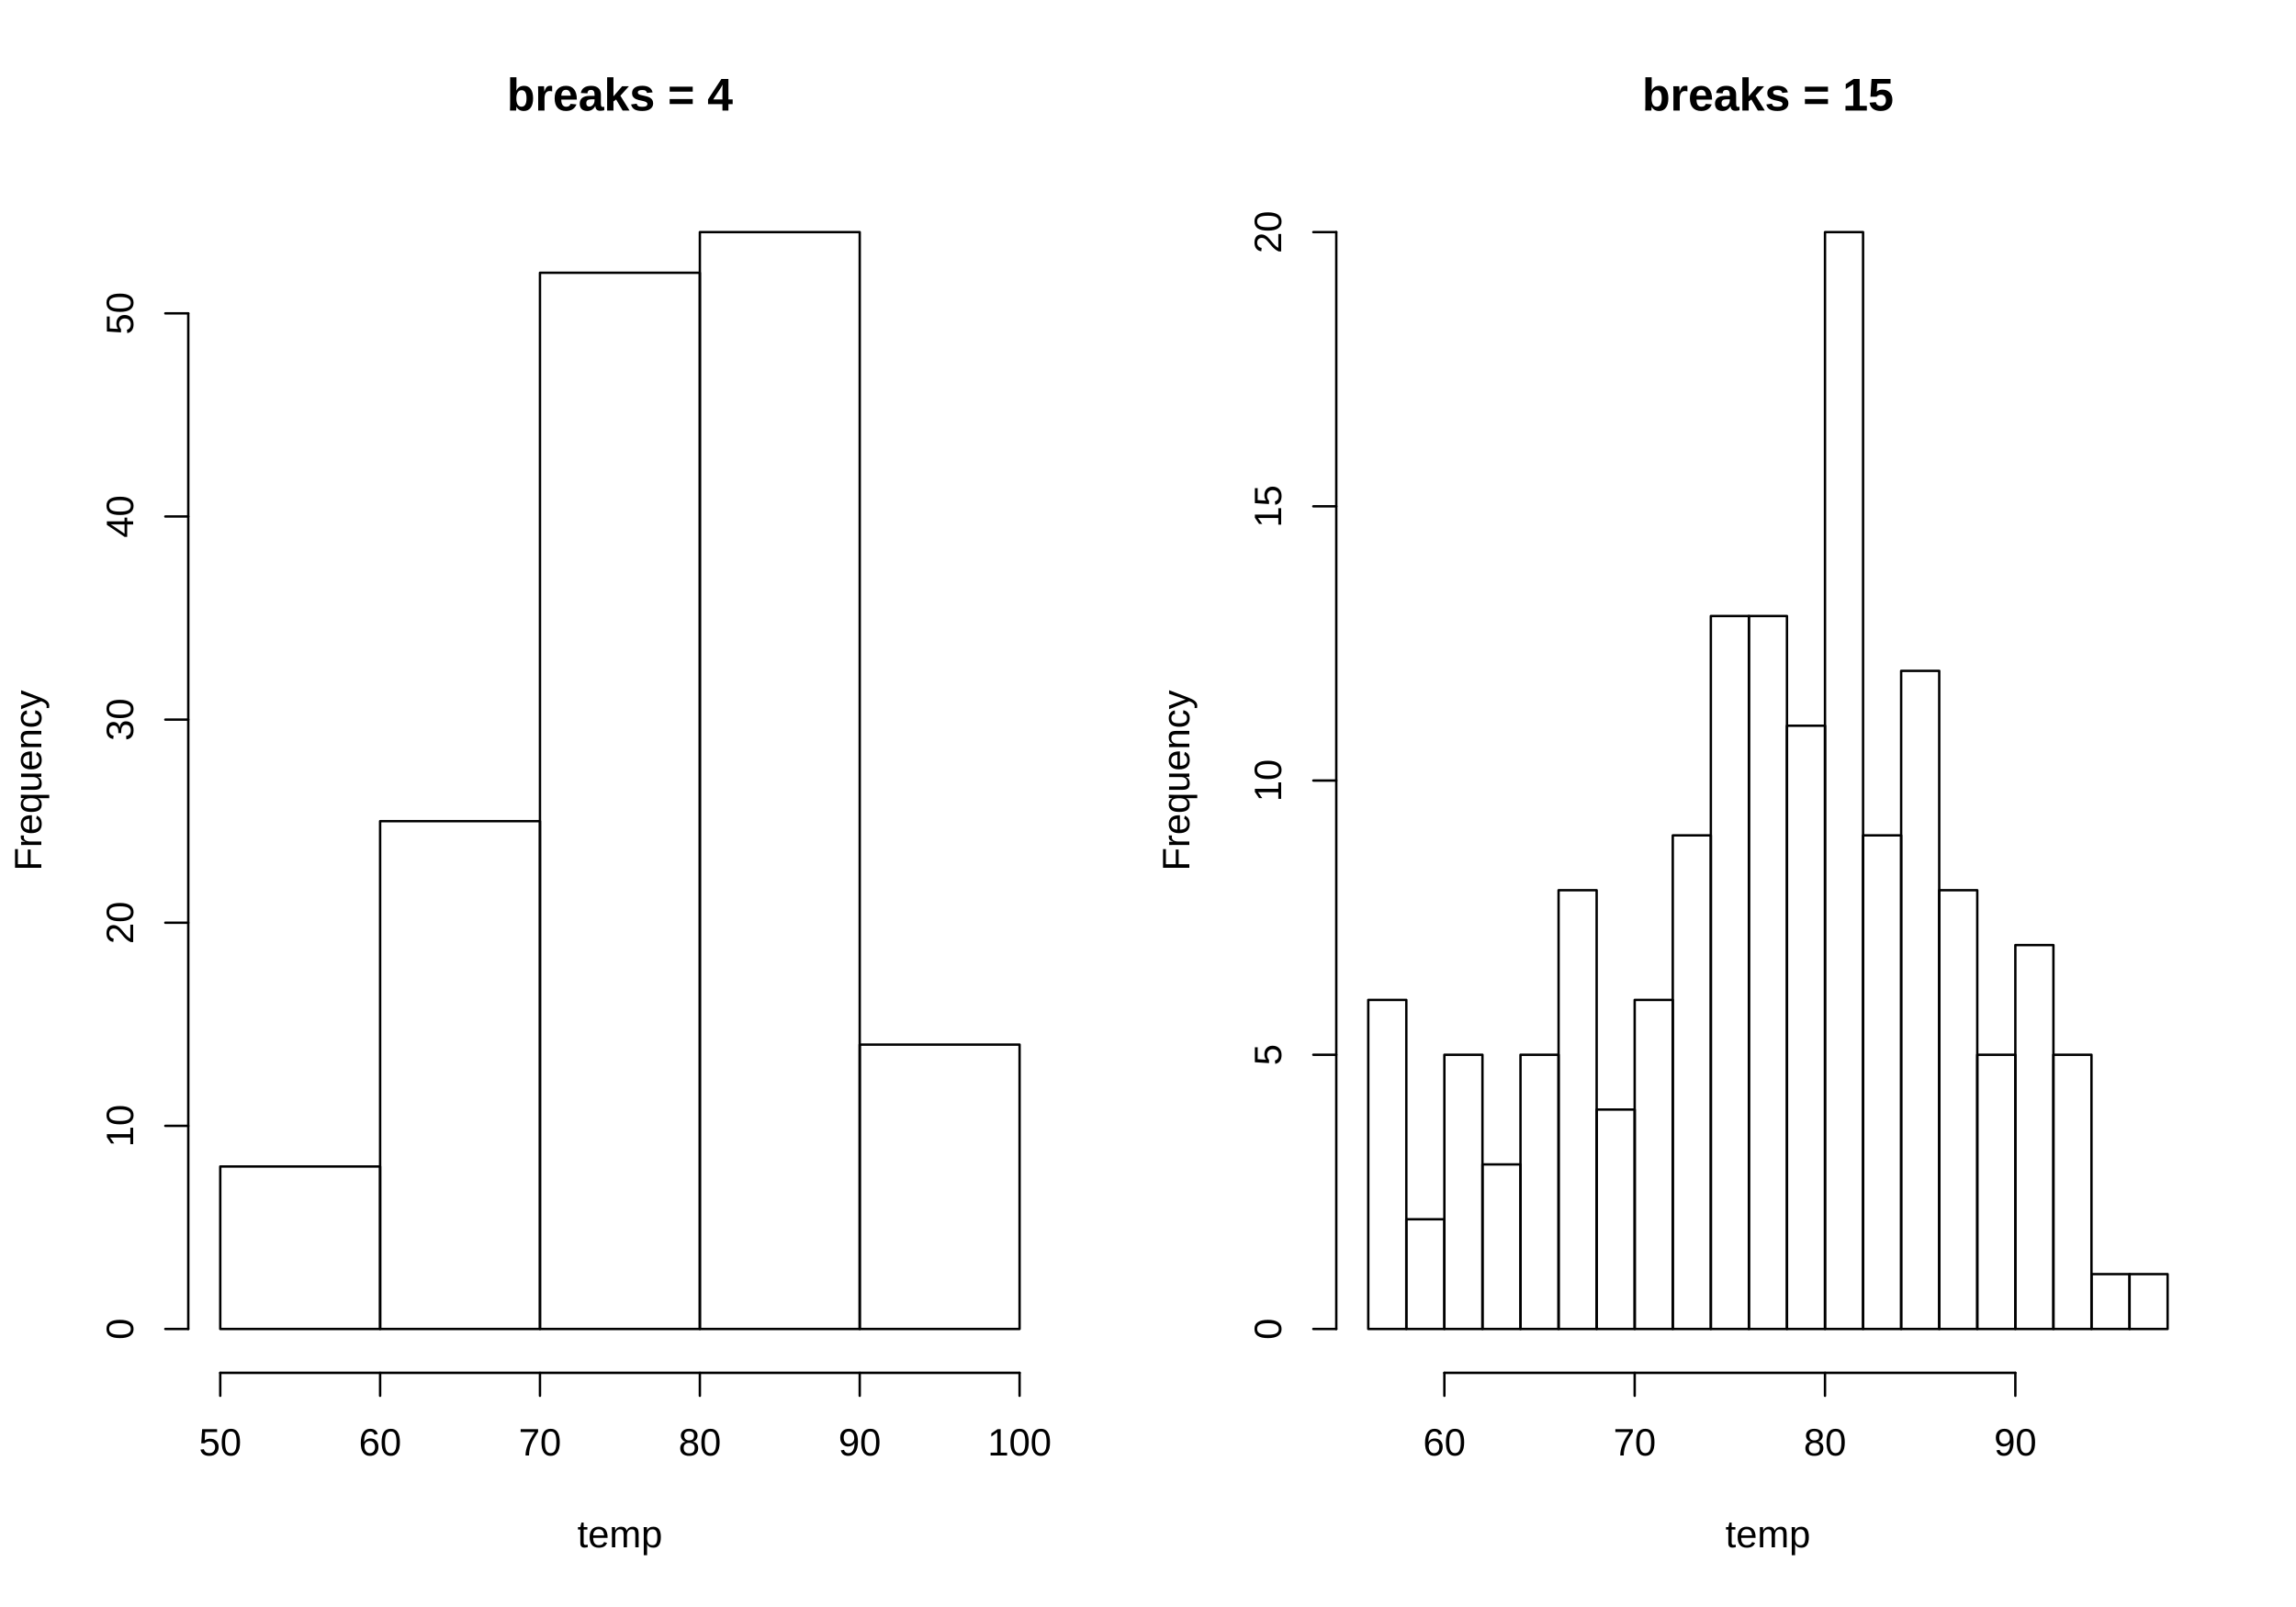
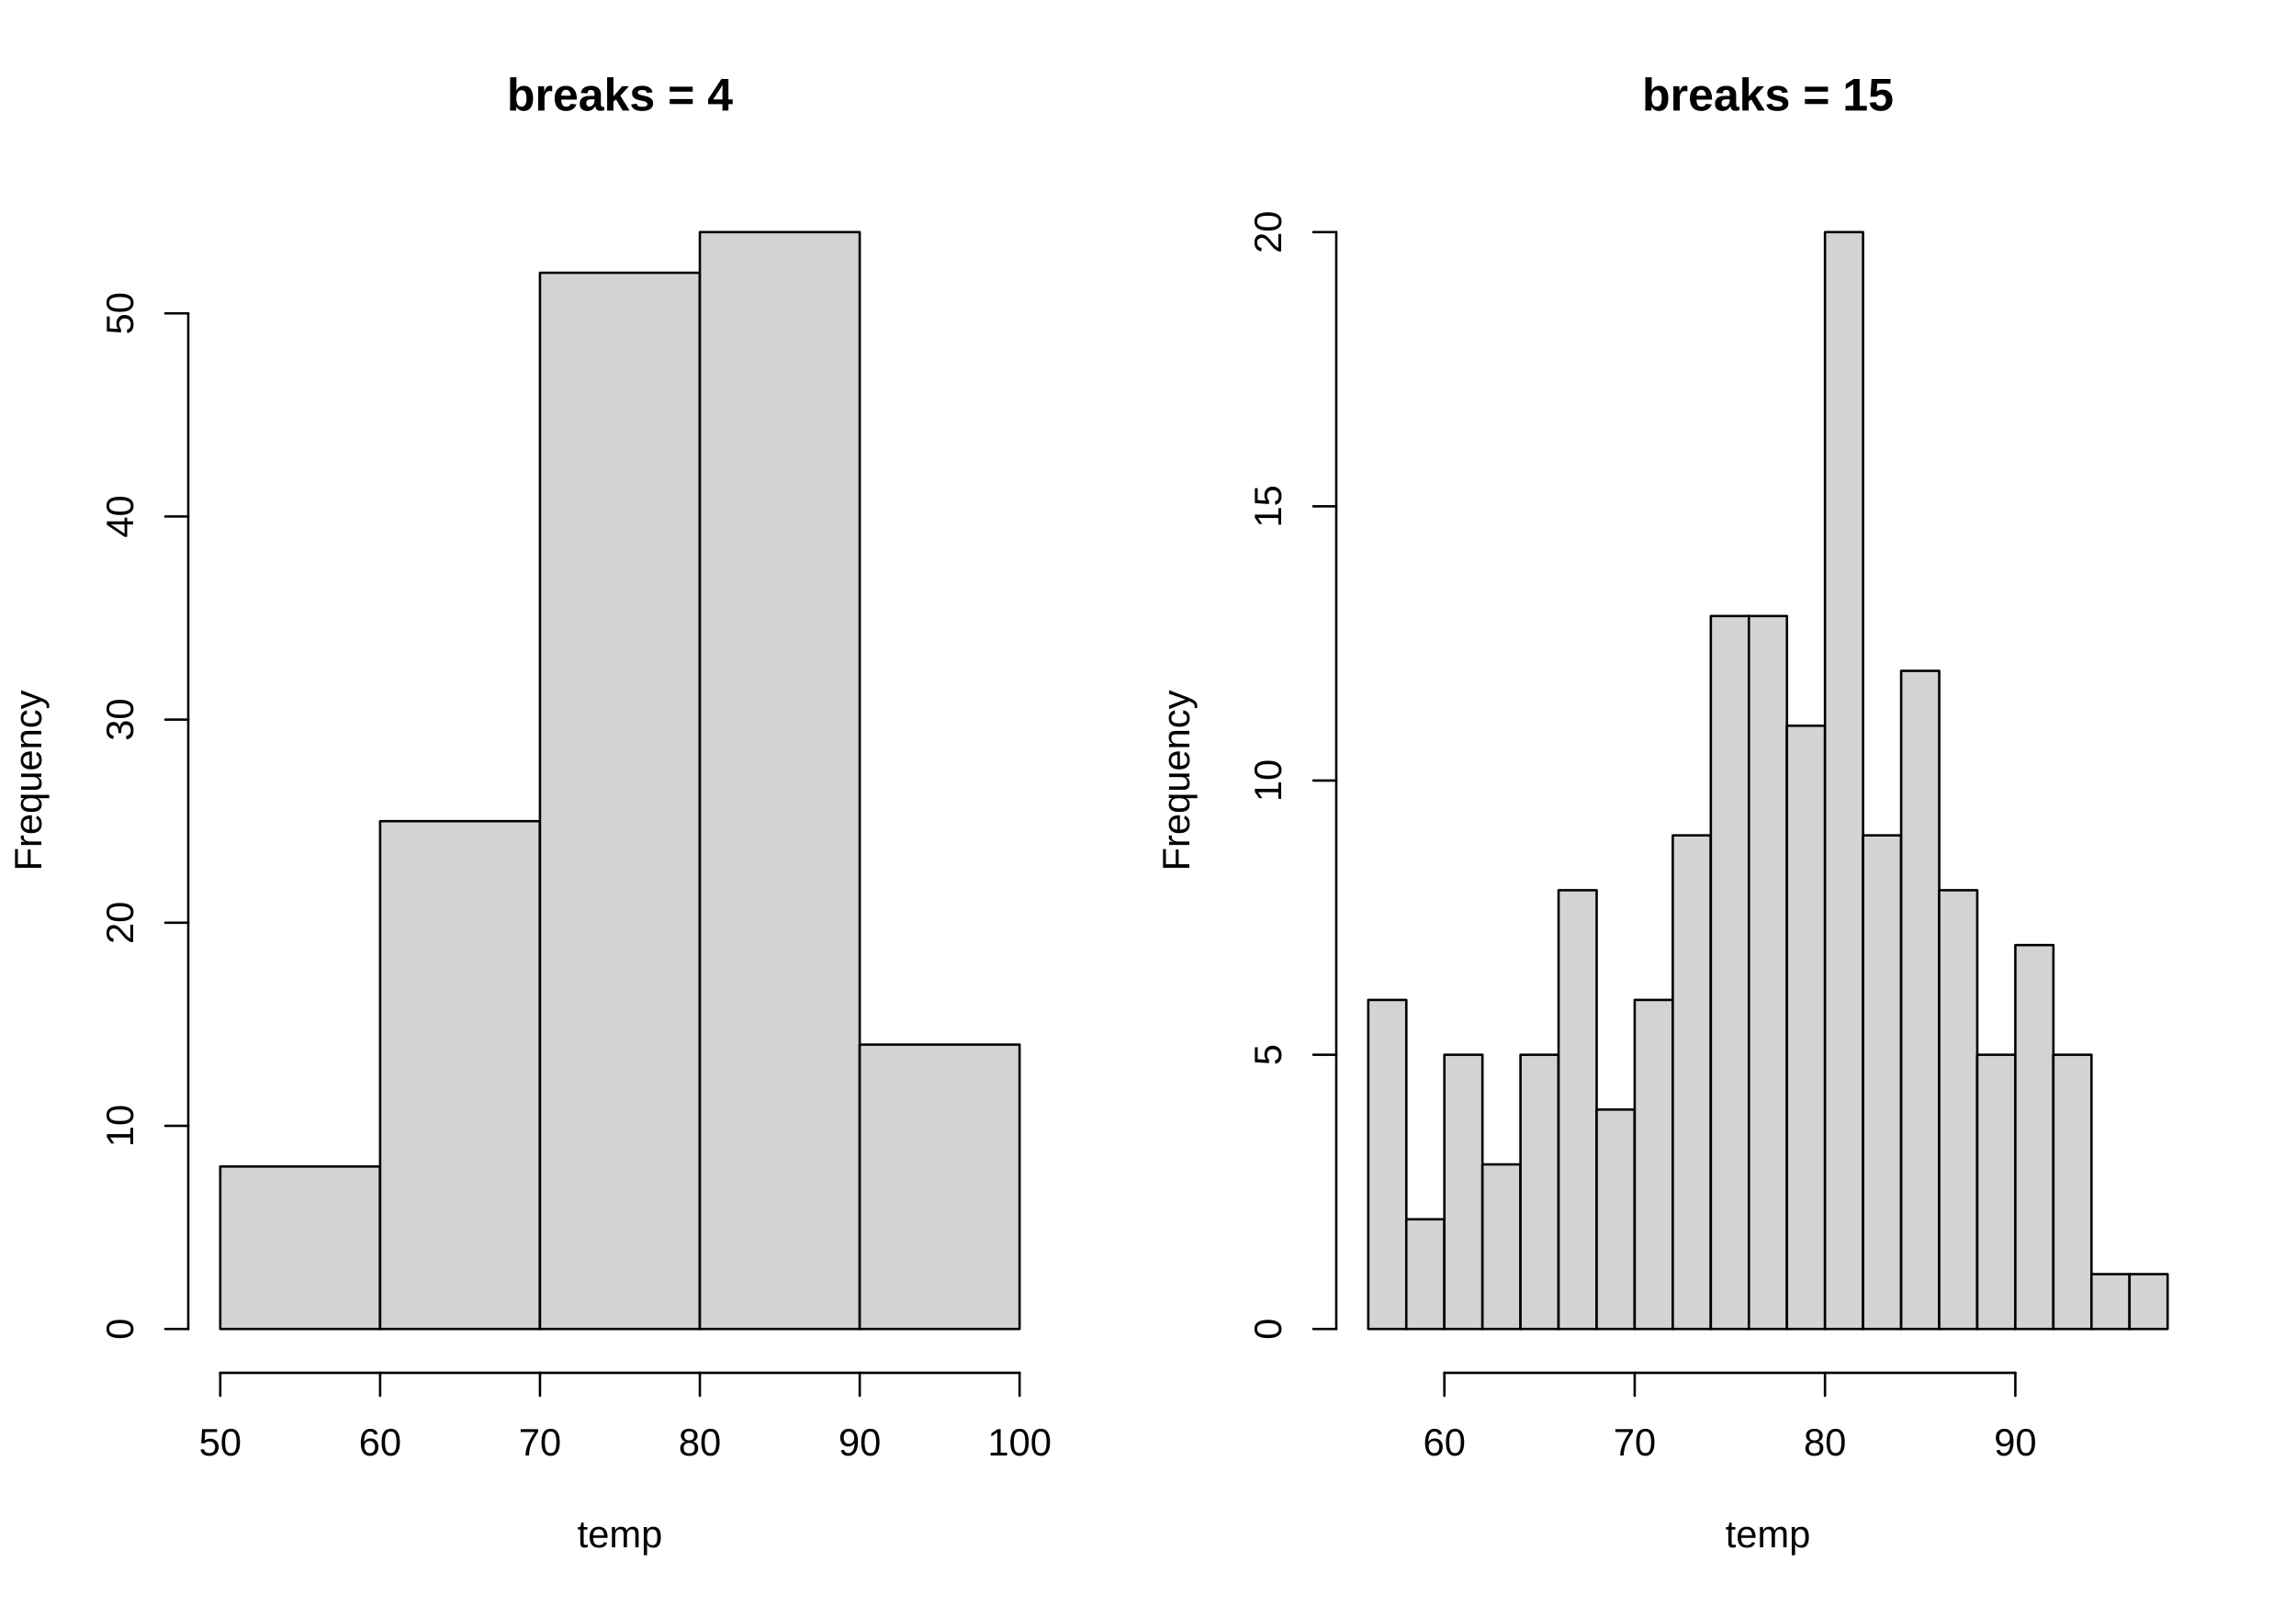
<svg xmlns="http://www.w3.org/2000/svg" viewBox="0 0 720.00 504.00">
  <defs>
    <style type="text/css">
    line, polyline, polygon, path, rect, circle {
      fill: none;
      stroke: #000000;
      stroke-linecap: round;
      stroke-linejoin: round;
      stroke-miterlimit: 10.00;
    }
  </style>
  </defs>
  <rect width="100%" height="100%" style="stroke: none; fill: #FFFFFF;" />
  <defs>
    <clipPath id="cpMC4wMHwzNjAuMDB8NTA0LjAwfDAuMDA=">
      <rect x="0.00" y="0.00" width="360.00" height="504.00" />
    </clipPath>
  </defs>
  <g clip-path="url(#cpMC4wMHwzNjAuMDB8NTA0LjAwfDAuMDA=)">
    <text x="158.97" y="34.67" style="font-size: 14.40px; font-weight: bold; font-family: Arial;" textLength="70.85px" lengthAdjust="spacingAndGlyphs">breaks = 4</text>
  </g>
  <g clip-path="url(#cpMC4wMHwzNjAuMDB8NTA0LjAwfDAuMDA=)">
    <text x="181.06" y="485.28" style="font-size: 12.00px; font-family: Arial;" textLength="26.68px" lengthAdjust="spacingAndGlyphs">temp</text>
  </g>
  <g clip-path="url(#cpMC4wMHwzNjAuMDB8NTA0LjAwfDAuMDA=)">
    <text transform="translate(12.96,273.15) rotate(-90)" style="font-size: 12.00px; font-family: Arial;" textLength="56.70px" lengthAdjust="spacingAndGlyphs">Frequency</text>
  </g>
  <defs>
    <clipPath id="cpMC4wMHw3MjAuMDB8NTA0LjAwfDAuMDA=">
      <rect x="0.00" y="0.00" width="720.00" height="504.00" />
    </clipPath>
  </defs>
  <line x1="69.07" y1="430.56" x2="319.73" y2="430.56" style="stroke-width: 0.75;" clip-path="url(#cpMC4wMHw3MjAuMDB8NTA0LjAwfDAuMDA=)" />
  <line x1="69.07" y1="430.56" x2="69.07" y2="437.76" style="stroke-width: 0.75;" clip-path="url(#cpMC4wMHw3MjAuMDB8NTA0LjAwfDAuMDA=)" />
  <line x1="119.20" y1="430.56" x2="119.20" y2="437.76" style="stroke-width: 0.75;" clip-path="url(#cpMC4wMHw3MjAuMDB8NTA0LjAwfDAuMDA=)" />
  <line x1="169.33" y1="430.56" x2="169.33" y2="437.76" style="stroke-width: 0.75;" clip-path="url(#cpMC4wMHw3MjAuMDB8NTA0LjAwfDAuMDA=)" />
  <line x1="219.47" y1="430.56" x2="219.47" y2="437.76" style="stroke-width: 0.75;" clip-path="url(#cpMC4wMHw3MjAuMDB8NTA0LjAwfDAuMDA=)" />
  <line x1="269.60" y1="430.56" x2="269.60" y2="437.76" style="stroke-width: 0.75;" clip-path="url(#cpMC4wMHw3MjAuMDB8NTA0LjAwfDAuMDA=)" />
  <line x1="319.73" y1="430.56" x2="319.73" y2="437.76" style="stroke-width: 0.75;" clip-path="url(#cpMC4wMHw3MjAuMDB8NTA0LjAwfDAuMDA=)" />
  <g clip-path="url(#cpMC4wMHw3MjAuMDB8NTA0LjAwfDAuMDA=)">
    <text x="62.39" y="456.48" style="font-size: 12.00px; font-family: Arial;" textLength="13.35px" lengthAdjust="spacingAndGlyphs">50</text>
  </g>
  <g clip-path="url(#cpMC4wMHw3MjAuMDB8NTA0LjAwfDAuMDA=)">
    <text x="112.53" y="456.48" style="font-size: 12.00px; font-family: Arial;" textLength="13.35px" lengthAdjust="spacingAndGlyphs">60</text>
  </g>
  <g clip-path="url(#cpMC4wMHw3MjAuMDB8NTA0LjAwfDAuMDA=)">
    <text x="162.66" y="456.48" style="font-size: 12.00px; font-family: Arial;" textLength="13.35px" lengthAdjust="spacingAndGlyphs">70</text>
  </g>
  <g clip-path="url(#cpMC4wMHw3MjAuMDB8NTA0LjAwfDAuMDA=)">
    <text x="212.79" y="456.48" style="font-size: 12.00px; font-family: Arial;" textLength="13.35px" lengthAdjust="spacingAndGlyphs">80</text>
  </g>
  <g clip-path="url(#cpMC4wMHw3MjAuMDB8NTA0LjAwfDAuMDA=)">
    <text x="262.93" y="456.48" style="font-size: 12.00px; font-family: Arial;" textLength="13.35px" lengthAdjust="spacingAndGlyphs">90</text>
  </g>
  <g clip-path="url(#cpMC4wMHw3MjAuMDB8NTA0LjAwfDAuMDA=)">
    <text x="309.72" y="456.48" style="font-size: 12.00px; font-family: Arial;" textLength="20.02px" lengthAdjust="spacingAndGlyphs">100</text>
  </g>
  <line x1="59.04" y1="416.80" x2="59.04" y2="98.28" style="stroke-width: 0.75;" clip-path="url(#cpMC4wMHw3MjAuMDB8NTA0LjAwfDAuMDA=)" />
  <line x1="59.04" y1="416.80" x2="51.84" y2="416.80" style="stroke-width: 0.75;" clip-path="url(#cpMC4wMHw3MjAuMDB8NTA0LjAwfDAuMDA=)" />
  <line x1="59.04" y1="353.10" x2="51.84" y2="353.10" style="stroke-width: 0.75;" clip-path="url(#cpMC4wMHw3MjAuMDB8NTA0LjAwfDAuMDA=)" />
  <line x1="59.04" y1="289.39" x2="51.84" y2="289.39" style="stroke-width: 0.75;" clip-path="url(#cpMC4wMHw3MjAuMDB8NTA0LjAwfDAuMDA=)" />
  <line x1="59.04" y1="225.69" x2="51.84" y2="225.69" style="stroke-width: 0.75;" clip-path="url(#cpMC4wMHw3MjAuMDB8NTA0LjAwfDAuMDA=)" />
  <line x1="59.04" y1="161.99" x2="51.84" y2="161.99" style="stroke-width: 0.75;" clip-path="url(#cpMC4wMHw3MjAuMDB8NTA0LjAwfDAuMDA=)" />
  <line x1="59.04" y1="98.28" x2="51.84" y2="98.28" style="stroke-width: 0.75;" clip-path="url(#cpMC4wMHw3MjAuMDB8NTA0LjAwfDAuMDA=)" />
  <g clip-path="url(#cpMC4wMHw3MjAuMDB8NTA0LjAwfDAuMDA=)">
    <text transform="translate(41.76,420.14) rotate(-90)" style="font-size: 12.00px; font-family: Arial;" textLength="6.67px" lengthAdjust="spacingAndGlyphs">0</text>
  </g>
  <g clip-path="url(#cpMC4wMHw3MjAuMDB8NTA0LjAwfDAuMDA=)">
    <text transform="translate(41.76,359.77) rotate(-90)" style="font-size: 12.00px; font-family: Arial;" textLength="13.35px" lengthAdjust="spacingAndGlyphs">10</text>
  </g>
  <g clip-path="url(#cpMC4wMHw3MjAuMDB8NTA0LjAwfDAuMDA=)">
    <text transform="translate(41.76,296.07) rotate(-90)" style="font-size: 12.00px; font-family: Arial;" textLength="13.35px" lengthAdjust="spacingAndGlyphs">20</text>
  </g>
  <g clip-path="url(#cpMC4wMHw3MjAuMDB8NTA0LjAwfDAuMDA=)">
    <text transform="translate(41.76,232.36) rotate(-90)" style="font-size: 12.00px; font-family: Arial;" textLength="13.35px" lengthAdjust="spacingAndGlyphs">30</text>
  </g>
  <g clip-path="url(#cpMC4wMHw3MjAuMDB8NTA0LjAwfDAuMDA=)">
    <text transform="translate(41.76,168.66) rotate(-90)" style="font-size: 12.00px; font-family: Arial;" textLength="13.35px" lengthAdjust="spacingAndGlyphs">40</text>
  </g>
  <g clip-path="url(#cpMC4wMHw3MjAuMDB8NTA0LjAwfDAuMDA=)">
    <text transform="translate(41.76,104.96) rotate(-90)" style="font-size: 12.00px; font-family: Arial;" textLength="13.35px" lengthAdjust="spacingAndGlyphs">50</text>
  </g>
  <defs>
    <clipPath id="cpNTkuMDR8MzI5Ljc2fDQzMC41Nnw1OS4wNA==">
      <rect x="59.04" y="59.04" width="270.72" height="371.52" />
    </clipPath>
  </defs>
-   <rect x="69.07" y="365.84" width="50.13" height="50.96" style="stroke-width: 0.75;" clip-path="url(#cpNTkuMDR8MzI5Ljc2fDQzMC41Nnw1OS4wNA==)" />
-   <rect x="119.20" y="257.54" width="50.13" height="159.26" style="stroke-width: 0.75;" clip-path="url(#cpNTkuMDR8MzI5Ljc2fDQzMC41Nnw1OS4wNA==)" />
-   <rect x="169.33" y="85.54" width="50.13" height="331.26" style="stroke-width: 0.75;" clip-path="url(#cpNTkuMDR8MzI5Ljc2fDQzMC41Nnw1OS4wNA==)" />
-   <rect x="219.47" y="72.80" width="50.13" height="344.00" style="stroke-width: 0.75;" clip-path="url(#cpNTkuMDR8MzI5Ljc2fDQzMC41Nnw1OS4wNA==)" />
-   <rect x="269.60" y="327.61" width="50.13" height="89.19" style="stroke-width: 0.75;" clip-path="url(#cpNTkuMDR8MzI5Ljc2fDQzMC41Nnw1OS4wNA==)" />
+   <rect x="69.07" y="365.84" width="50.13" height="50.96" style="stroke-width: 0.75; fill: #D3D3D3;" clip-path="url(#cpNTkuMDR8MzI5Ljc2fDQzMC41Nnw1OS4wNA==)" />
+   <rect x="119.20" y="257.54" width="50.13" height="159.26" style="stroke-width: 0.75; fill: #D3D3D3;" clip-path="url(#cpNTkuMDR8MzI5Ljc2fDQzMC41Nnw1OS4wNA==)" />
+   <rect x="169.33" y="85.54" width="50.13" height="331.26" style="stroke-width: 0.75; fill: #D3D3D3;" clip-path="url(#cpNTkuMDR8MzI5Ljc2fDQzMC41Nnw1OS4wNA==)" />
+   <rect x="219.47" y="72.80" width="50.13" height="344.00" style="stroke-width: 0.75; fill: #D3D3D3;" clip-path="url(#cpNTkuMDR8MzI5Ljc2fDQzMC41Nnw1OS4wNA==)" />
+   <rect x="269.60" y="327.61" width="50.13" height="89.19" style="stroke-width: 0.75; fill: #D3D3D3;" clip-path="url(#cpNTkuMDR8MzI5Ljc2fDQzMC41Nnw1OS4wNA==)" />
  <defs>
    <clipPath id="cpNDE5LjA0fDY4OS43Nnw0MzAuNTZ8NTkuMDQ=">
      <rect x="419.04" y="59.04" width="270.72" height="371.52" />
    </clipPath>
  </defs>
  <defs>
    <clipPath id="cpMzYwLjAwfDcyMC4wMHw1MDQuMDB8MC4wMA==">
      <rect x="360.00" y="0.00" width="360.00" height="504.00" />
    </clipPath>
  </defs>
  <g clip-path="url(#cpMzYwLjAwfDcyMC4wMHw1MDQuMDB8MC4wMA==)">
    <text x="514.97" y="34.67" style="font-size: 14.40px; font-weight: bold; font-family: Arial;" textLength="78.86px" lengthAdjust="spacingAndGlyphs">breaks = 15</text>
  </g>
  <g clip-path="url(#cpMzYwLjAwfDcyMC4wMHw1MDQuMDB8MC4wMA==)">
    <text x="541.06" y="485.28" style="font-size: 12.00px; font-family: Arial;" textLength="26.68px" lengthAdjust="spacingAndGlyphs">temp</text>
  </g>
  <g clip-path="url(#cpMzYwLjAwfDcyMC4wMHw1MDQuMDB8MC4wMA==)">
    <text transform="translate(372.96,273.15) rotate(-90)" style="font-size: 12.00px; font-family: Arial;" textLength="56.70px" lengthAdjust="spacingAndGlyphs">Frequency</text>
  </g>
  <defs>
    <clipPath id="cpMC4wMHw3MjAuMDB8NTA0LjAwfDAuMDA=">
      <rect x="0.00" y="0.00" width="720.00" height="504.00" />
    </clipPath>
  </defs>
  <line x1="452.94" y1="430.56" x2="631.99" y2="430.56" style="stroke-width: 0.75;" clip-path="url(#cpMC4wMHw3MjAuMDB8NTA0LjAwfDAuMDA=)" />
  <line x1="452.94" y1="430.56" x2="452.94" y2="437.76" style="stroke-width: 0.75;" clip-path="url(#cpMC4wMHw3MjAuMDB8NTA0LjAwfDAuMDA=)" />
  <line x1="512.62" y1="430.56" x2="512.62" y2="437.76" style="stroke-width: 0.75;" clip-path="url(#cpMC4wMHw3MjAuMDB8NTA0LjAwfDAuMDA=)" />
  <line x1="572.30" y1="430.56" x2="572.30" y2="437.76" style="stroke-width: 0.75;" clip-path="url(#cpMC4wMHw3MjAuMDB8NTA0LjAwfDAuMDA=)" />
  <line x1="631.99" y1="430.56" x2="631.99" y2="437.76" style="stroke-width: 0.75;" clip-path="url(#cpMC4wMHw3MjAuMDB8NTA0LjAwfDAuMDA=)" />
  <g clip-path="url(#cpMC4wMHw3MjAuMDB8NTA0LjAwfDAuMDA=)">
    <text x="446.27" y="456.48" style="font-size: 12.00px; font-family: Arial;" textLength="13.35px" lengthAdjust="spacingAndGlyphs">60</text>
  </g>
  <g clip-path="url(#cpMC4wMHw3MjAuMDB8NTA0LjAwfDAuMDA=)">
    <text x="505.95" y="456.48" style="font-size: 12.00px; font-family: Arial;" textLength="13.35px" lengthAdjust="spacingAndGlyphs">70</text>
  </g>
  <g clip-path="url(#cpMC4wMHw3MjAuMDB8NTA0LjAwfDAuMDA=)">
    <text x="565.63" y="456.48" style="font-size: 12.00px; font-family: Arial;" textLength="13.35px" lengthAdjust="spacingAndGlyphs">80</text>
  </g>
  <g clip-path="url(#cpMC4wMHw3MjAuMDB8NTA0LjAwfDAuMDA=)">
    <text x="625.31" y="456.48" style="font-size: 12.00px; font-family: Arial;" textLength="13.35px" lengthAdjust="spacingAndGlyphs">90</text>
  </g>
  <line x1="419.04" y1="416.80" x2="419.04" y2="72.80" style="stroke-width: 0.75;" clip-path="url(#cpMC4wMHw3MjAuMDB8NTA0LjAwfDAuMDA=)" />
  <line x1="419.04" y1="416.80" x2="411.84" y2="416.80" style="stroke-width: 0.75;" clip-path="url(#cpMC4wMHw3MjAuMDB8NTA0LjAwfDAuMDA=)" />
  <line x1="419.04" y1="330.80" x2="411.84" y2="330.80" style="stroke-width: 0.75;" clip-path="url(#cpMC4wMHw3MjAuMDB8NTA0LjAwfDAuMDA=)" />
  <line x1="419.04" y1="244.80" x2="411.84" y2="244.80" style="stroke-width: 0.75;" clip-path="url(#cpMC4wMHw3MjAuMDB8NTA0LjAwfDAuMDA=)" />
  <line x1="419.04" y1="158.80" x2="411.84" y2="158.80" style="stroke-width: 0.75;" clip-path="url(#cpMC4wMHw3MjAuMDB8NTA0LjAwfDAuMDA=)" />
  <line x1="419.04" y1="72.80" x2="411.84" y2="72.80" style="stroke-width: 0.75;" clip-path="url(#cpMC4wMHw3MjAuMDB8NTA0LjAwfDAuMDA=)" />
  <g clip-path="url(#cpMC4wMHw3MjAuMDB8NTA0LjAwfDAuMDA=)">
    <text transform="translate(401.76,420.14) rotate(-90)" style="font-size: 12.00px; font-family: Arial;" textLength="6.67px" lengthAdjust="spacingAndGlyphs">0</text>
  </g>
  <g clip-path="url(#cpMC4wMHw3MjAuMDB8NTA0LjAwfDAuMDA=)">
    <text transform="translate(401.76,334.14) rotate(-90)" style="font-size: 12.00px; font-family: Arial;" textLength="6.67px" lengthAdjust="spacingAndGlyphs">5</text>
  </g>
  <g clip-path="url(#cpMC4wMHw3MjAuMDB8NTA0LjAwfDAuMDA=)">
    <text transform="translate(401.76,251.47) rotate(-90)" style="font-size: 12.00px; font-family: Arial;" textLength="13.35px" lengthAdjust="spacingAndGlyphs">10</text>
  </g>
  <g clip-path="url(#cpMC4wMHw3MjAuMDB8NTA0LjAwfDAuMDA=)">
    <text transform="translate(401.76,165.47) rotate(-90)" style="font-size: 12.00px; font-family: Arial;" textLength="13.35px" lengthAdjust="spacingAndGlyphs">15</text>
  </g>
  <g clip-path="url(#cpMC4wMHw3MjAuMDB8NTA0LjAwfDAuMDA=)">
    <text transform="translate(401.76,79.47) rotate(-90)" style="font-size: 12.00px; font-family: Arial;" textLength="13.35px" lengthAdjust="spacingAndGlyphs">20</text>
  </g>
  <defs>
    <clipPath id="cpNDE5LjA0fDY4OS43Nnw0MzAuNTZ8NTkuMDQ=">
      <rect x="419.04" y="59.04" width="270.72" height="371.52" />
    </clipPath>
  </defs>
-   <rect x="429.07" y="313.60" width="11.94" height="103.20" style="stroke-width: 0.75;" clip-path="url(#cpNDE5LjA0fDY4OS43Nnw0MzAuNTZ8NTkuMDQ=)" />
-   <rect x="441.00" y="382.40" width="11.94" height="34.40" style="stroke-width: 0.75;" clip-path="url(#cpNDE5LjA0fDY4OS43Nnw0MzAuNTZ8NTkuMDQ=)" />
-   <rect x="452.94" y="330.80" width="11.94" height="86.00" style="stroke-width: 0.75;" clip-path="url(#cpNDE5LjA0fDY4OS43Nnw0MzAuNTZ8NTkuMDQ=)" />
-   <rect x="464.88" y="365.20" width="11.94" height="51.60" style="stroke-width: 0.75;" clip-path="url(#cpNDE5LjA0fDY4OS43Nnw0MzAuNTZ8NTkuMDQ=)" />
-   <rect x="476.81" y="330.80" width="11.94" height="86.00" style="stroke-width: 0.75;" clip-path="url(#cpNDE5LjA0fDY4OS43Nnw0MzAuNTZ8NTkuMDQ=)" />
-   <rect x="488.75" y="279.20" width="11.94" height="137.60" style="stroke-width: 0.75;" clip-path="url(#cpNDE5LjA0fDY4OS43Nnw0MzAuNTZ8NTkuMDQ=)" />
-   <rect x="500.69" y="348.00" width="11.94" height="68.80" style="stroke-width: 0.75;" clip-path="url(#cpNDE5LjA0fDY4OS43Nnw0MzAuNTZ8NTkuMDQ=)" />
-   <rect x="512.62" y="313.60" width="11.94" height="103.20" style="stroke-width: 0.75;" clip-path="url(#cpNDE5LjA0fDY4OS43Nnw0MzAuNTZ8NTkuMDQ=)" />
-   <rect x="524.56" y="262.00" width="11.94" height="154.80" style="stroke-width: 0.75;" clip-path="url(#cpNDE5LjA0fDY4OS43Nnw0MzAuNTZ8NTkuMDQ=)" />
-   <rect x="536.50" y="193.20" width="11.94" height="223.60" style="stroke-width: 0.75;" clip-path="url(#cpNDE5LjA0fDY4OS43Nnw0MzAuNTZ8NTkuMDQ=)" />
-   <rect x="548.43" y="193.20" width="11.94" height="223.60" style="stroke-width: 0.75;" clip-path="url(#cpNDE5LjA0fDY4OS43Nnw0MzAuNTZ8NTkuMDQ=)" />
-   <rect x="560.37" y="227.60" width="11.94" height="189.20" style="stroke-width: 0.75;" clip-path="url(#cpNDE5LjA0fDY4OS43Nnw0MzAuNTZ8NTkuMDQ=)" />
-   <rect x="572.30" y="72.80" width="11.94" height="344.00" style="stroke-width: 0.75;" clip-path="url(#cpNDE5LjA0fDY4OS43Nnw0MzAuNTZ8NTkuMDQ=)" />
-   <rect x="584.24" y="262.00" width="11.94" height="154.80" style="stroke-width: 0.75;" clip-path="url(#cpNDE5LjA0fDY4OS43Nnw0MzAuNTZ8NTkuMDQ=)" />
-   <rect x="596.18" y="210.40" width="11.94" height="206.40" style="stroke-width: 0.75;" clip-path="url(#cpNDE5LjA0fDY4OS43Nnw0MzAuNTZ8NTkuMDQ=)" />
-   <rect x="608.11" y="279.20" width="11.94" height="137.60" style="stroke-width: 0.75;" clip-path="url(#cpNDE5LjA0fDY4OS43Nnw0MzAuNTZ8NTkuMDQ=)" />
-   <rect x="620.05" y="330.80" width="11.94" height="86.00" style="stroke-width: 0.75;" clip-path="url(#cpNDE5LjA0fDY4OS43Nnw0MzAuNTZ8NTkuMDQ=)" />
-   <rect x="631.99" y="296.40" width="11.94" height="120.40" style="stroke-width: 0.75;" clip-path="url(#cpNDE5LjA0fDY4OS43Nnw0MzAuNTZ8NTkuMDQ=)" />
-   <rect x="643.92" y="330.80" width="11.94" height="86.00" style="stroke-width: 0.75;" clip-path="url(#cpNDE5LjA0fDY4OS43Nnw0MzAuNTZ8NTkuMDQ=)" />
-   <rect x="655.86" y="399.60" width="11.94" height="17.20" style="stroke-width: 0.75;" clip-path="url(#cpNDE5LjA0fDY4OS43Nnw0MzAuNTZ8NTkuMDQ=)" />
-   <rect x="667.80" y="399.60" width="11.94" height="17.20" style="stroke-width: 0.75;" clip-path="url(#cpNDE5LjA0fDY4OS43Nnw0MzAuNTZ8NTkuMDQ=)" />
+   <rect x="429.07" y="313.60" width="11.94" height="103.20" style="stroke-width: 0.75; fill: #D3D3D3;" clip-path="url(#cpNDE5LjA0fDY4OS43Nnw0MzAuNTZ8NTkuMDQ=)" />
+   <rect x="441.00" y="382.40" width="11.94" height="34.40" style="stroke-width: 0.75; fill: #D3D3D3;" clip-path="url(#cpNDE5LjA0fDY4OS43Nnw0MzAuNTZ8NTkuMDQ=)" />
+   <rect x="452.94" y="330.80" width="11.94" height="86.00" style="stroke-width: 0.75; fill: #D3D3D3;" clip-path="url(#cpNDE5LjA0fDY4OS43Nnw0MzAuNTZ8NTkuMDQ=)" />
+   <rect x="464.88" y="365.20" width="11.94" height="51.60" style="stroke-width: 0.75; fill: #D3D3D3;" clip-path="url(#cpNDE5LjA0fDY4OS43Nnw0MzAuNTZ8NTkuMDQ=)" />
+   <rect x="476.81" y="330.80" width="11.94" height="86.00" style="stroke-width: 0.75; fill: #D3D3D3;" clip-path="url(#cpNDE5LjA0fDY4OS43Nnw0MzAuNTZ8NTkuMDQ=)" />
+   <rect x="488.75" y="279.20" width="11.94" height="137.60" style="stroke-width: 0.75; fill: #D3D3D3;" clip-path="url(#cpNDE5LjA0fDY4OS43Nnw0MzAuNTZ8NTkuMDQ=)" />
+   <rect x="500.69" y="348.00" width="11.94" height="68.80" style="stroke-width: 0.75; fill: #D3D3D3;" clip-path="url(#cpNDE5LjA0fDY4OS43Nnw0MzAuNTZ8NTkuMDQ=)" />
+   <rect x="512.62" y="313.60" width="11.94" height="103.20" style="stroke-width: 0.75; fill: #D3D3D3;" clip-path="url(#cpNDE5LjA0fDY4OS43Nnw0MzAuNTZ8NTkuMDQ=)" />
+   <rect x="524.56" y="262.00" width="11.94" height="154.80" style="stroke-width: 0.75; fill: #D3D3D3;" clip-path="url(#cpNDE5LjA0fDY4OS43Nnw0MzAuNTZ8NTkuMDQ=)" />
+   <rect x="536.50" y="193.20" width="11.94" height="223.60" style="stroke-width: 0.75; fill: #D3D3D3;" clip-path="url(#cpNDE5LjA0fDY4OS43Nnw0MzAuNTZ8NTkuMDQ=)" />
+   <rect x="548.43" y="193.20" width="11.94" height="223.60" style="stroke-width: 0.75; fill: #D3D3D3;" clip-path="url(#cpNDE5LjA0fDY4OS43Nnw0MzAuNTZ8NTkuMDQ=)" />
+   <rect x="560.37" y="227.60" width="11.94" height="189.20" style="stroke-width: 0.75; fill: #D3D3D3;" clip-path="url(#cpNDE5LjA0fDY4OS43Nnw0MzAuNTZ8NTkuMDQ=)" />
+   <rect x="572.30" y="72.80" width="11.94" height="344.00" style="stroke-width: 0.75; fill: #D3D3D3;" clip-path="url(#cpNDE5LjA0fDY4OS43Nnw0MzAuNTZ8NTkuMDQ=)" />
+   <rect x="584.24" y="262.00" width="11.94" height="154.80" style="stroke-width: 0.75; fill: #D3D3D3;" clip-path="url(#cpNDE5LjA0fDY4OS43Nnw0MzAuNTZ8NTkuMDQ=)" />
+   <rect x="596.18" y="210.40" width="11.94" height="206.40" style="stroke-width: 0.75; fill: #D3D3D3;" clip-path="url(#cpNDE5LjA0fDY4OS43Nnw0MzAuNTZ8NTkuMDQ=)" />
+   <rect x="608.11" y="279.20" width="11.94" height="137.60" style="stroke-width: 0.75; fill: #D3D3D3;" clip-path="url(#cpNDE5LjA0fDY4OS43Nnw0MzAuNTZ8NTkuMDQ=)" />
+   <rect x="620.05" y="330.80" width="11.94" height="86.00" style="stroke-width: 0.75; fill: #D3D3D3;" clip-path="url(#cpNDE5LjA0fDY4OS43Nnw0MzAuNTZ8NTkuMDQ=)" />
+   <rect x="631.99" y="296.40" width="11.94" height="120.40" style="stroke-width: 0.75; fill: #D3D3D3;" clip-path="url(#cpNDE5LjA0fDY4OS43Nnw0MzAuNTZ8NTkuMDQ=)" />
+   <rect x="643.92" y="330.80" width="11.94" height="86.00" style="stroke-width: 0.75; fill: #D3D3D3;" clip-path="url(#cpNDE5LjA0fDY4OS43Nnw0MzAuNTZ8NTkuMDQ=)" />
+   <rect x="655.86" y="399.60" width="11.94" height="17.20" style="stroke-width: 0.75; fill: #D3D3D3;" clip-path="url(#cpNDE5LjA0fDY4OS43Nnw0MzAuNTZ8NTkuMDQ=)" />
+   <rect x="667.80" y="399.60" width="11.94" height="17.20" style="stroke-width: 0.75; fill: #D3D3D3;" clip-path="url(#cpNDE5LjA0fDY4OS43Nnw0MzAuNTZ8NTkuMDQ=)" />
</svg>
